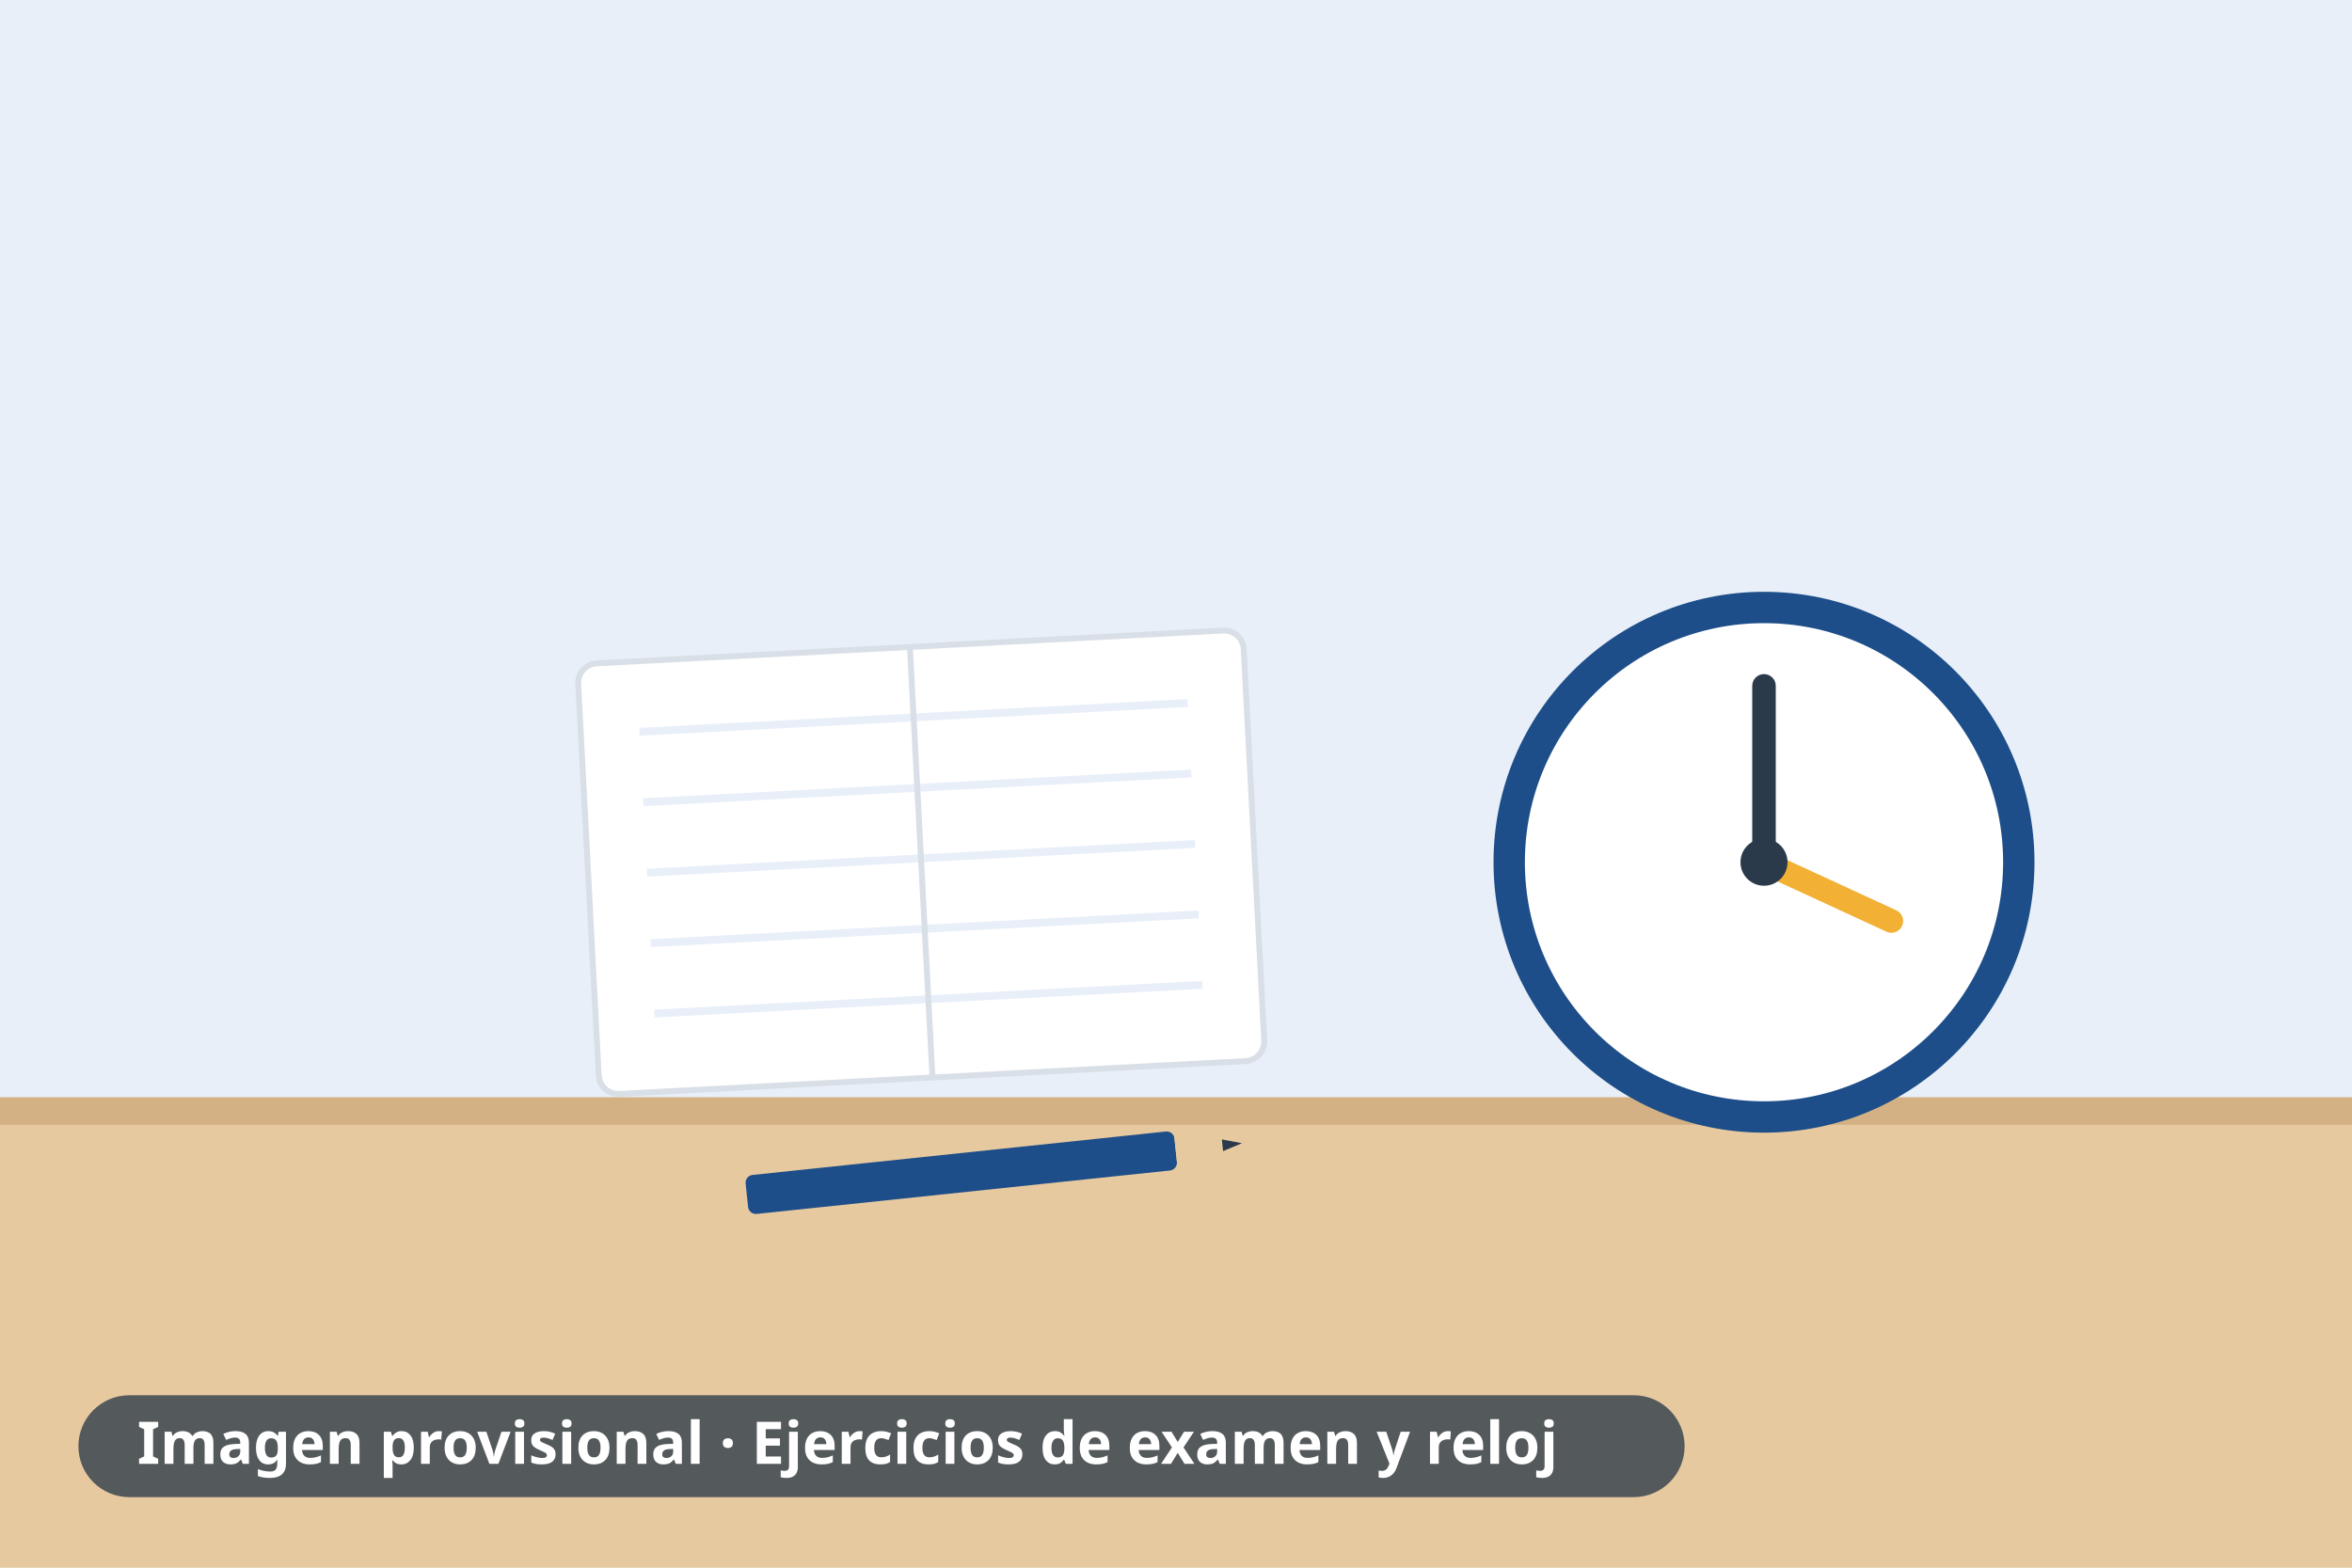
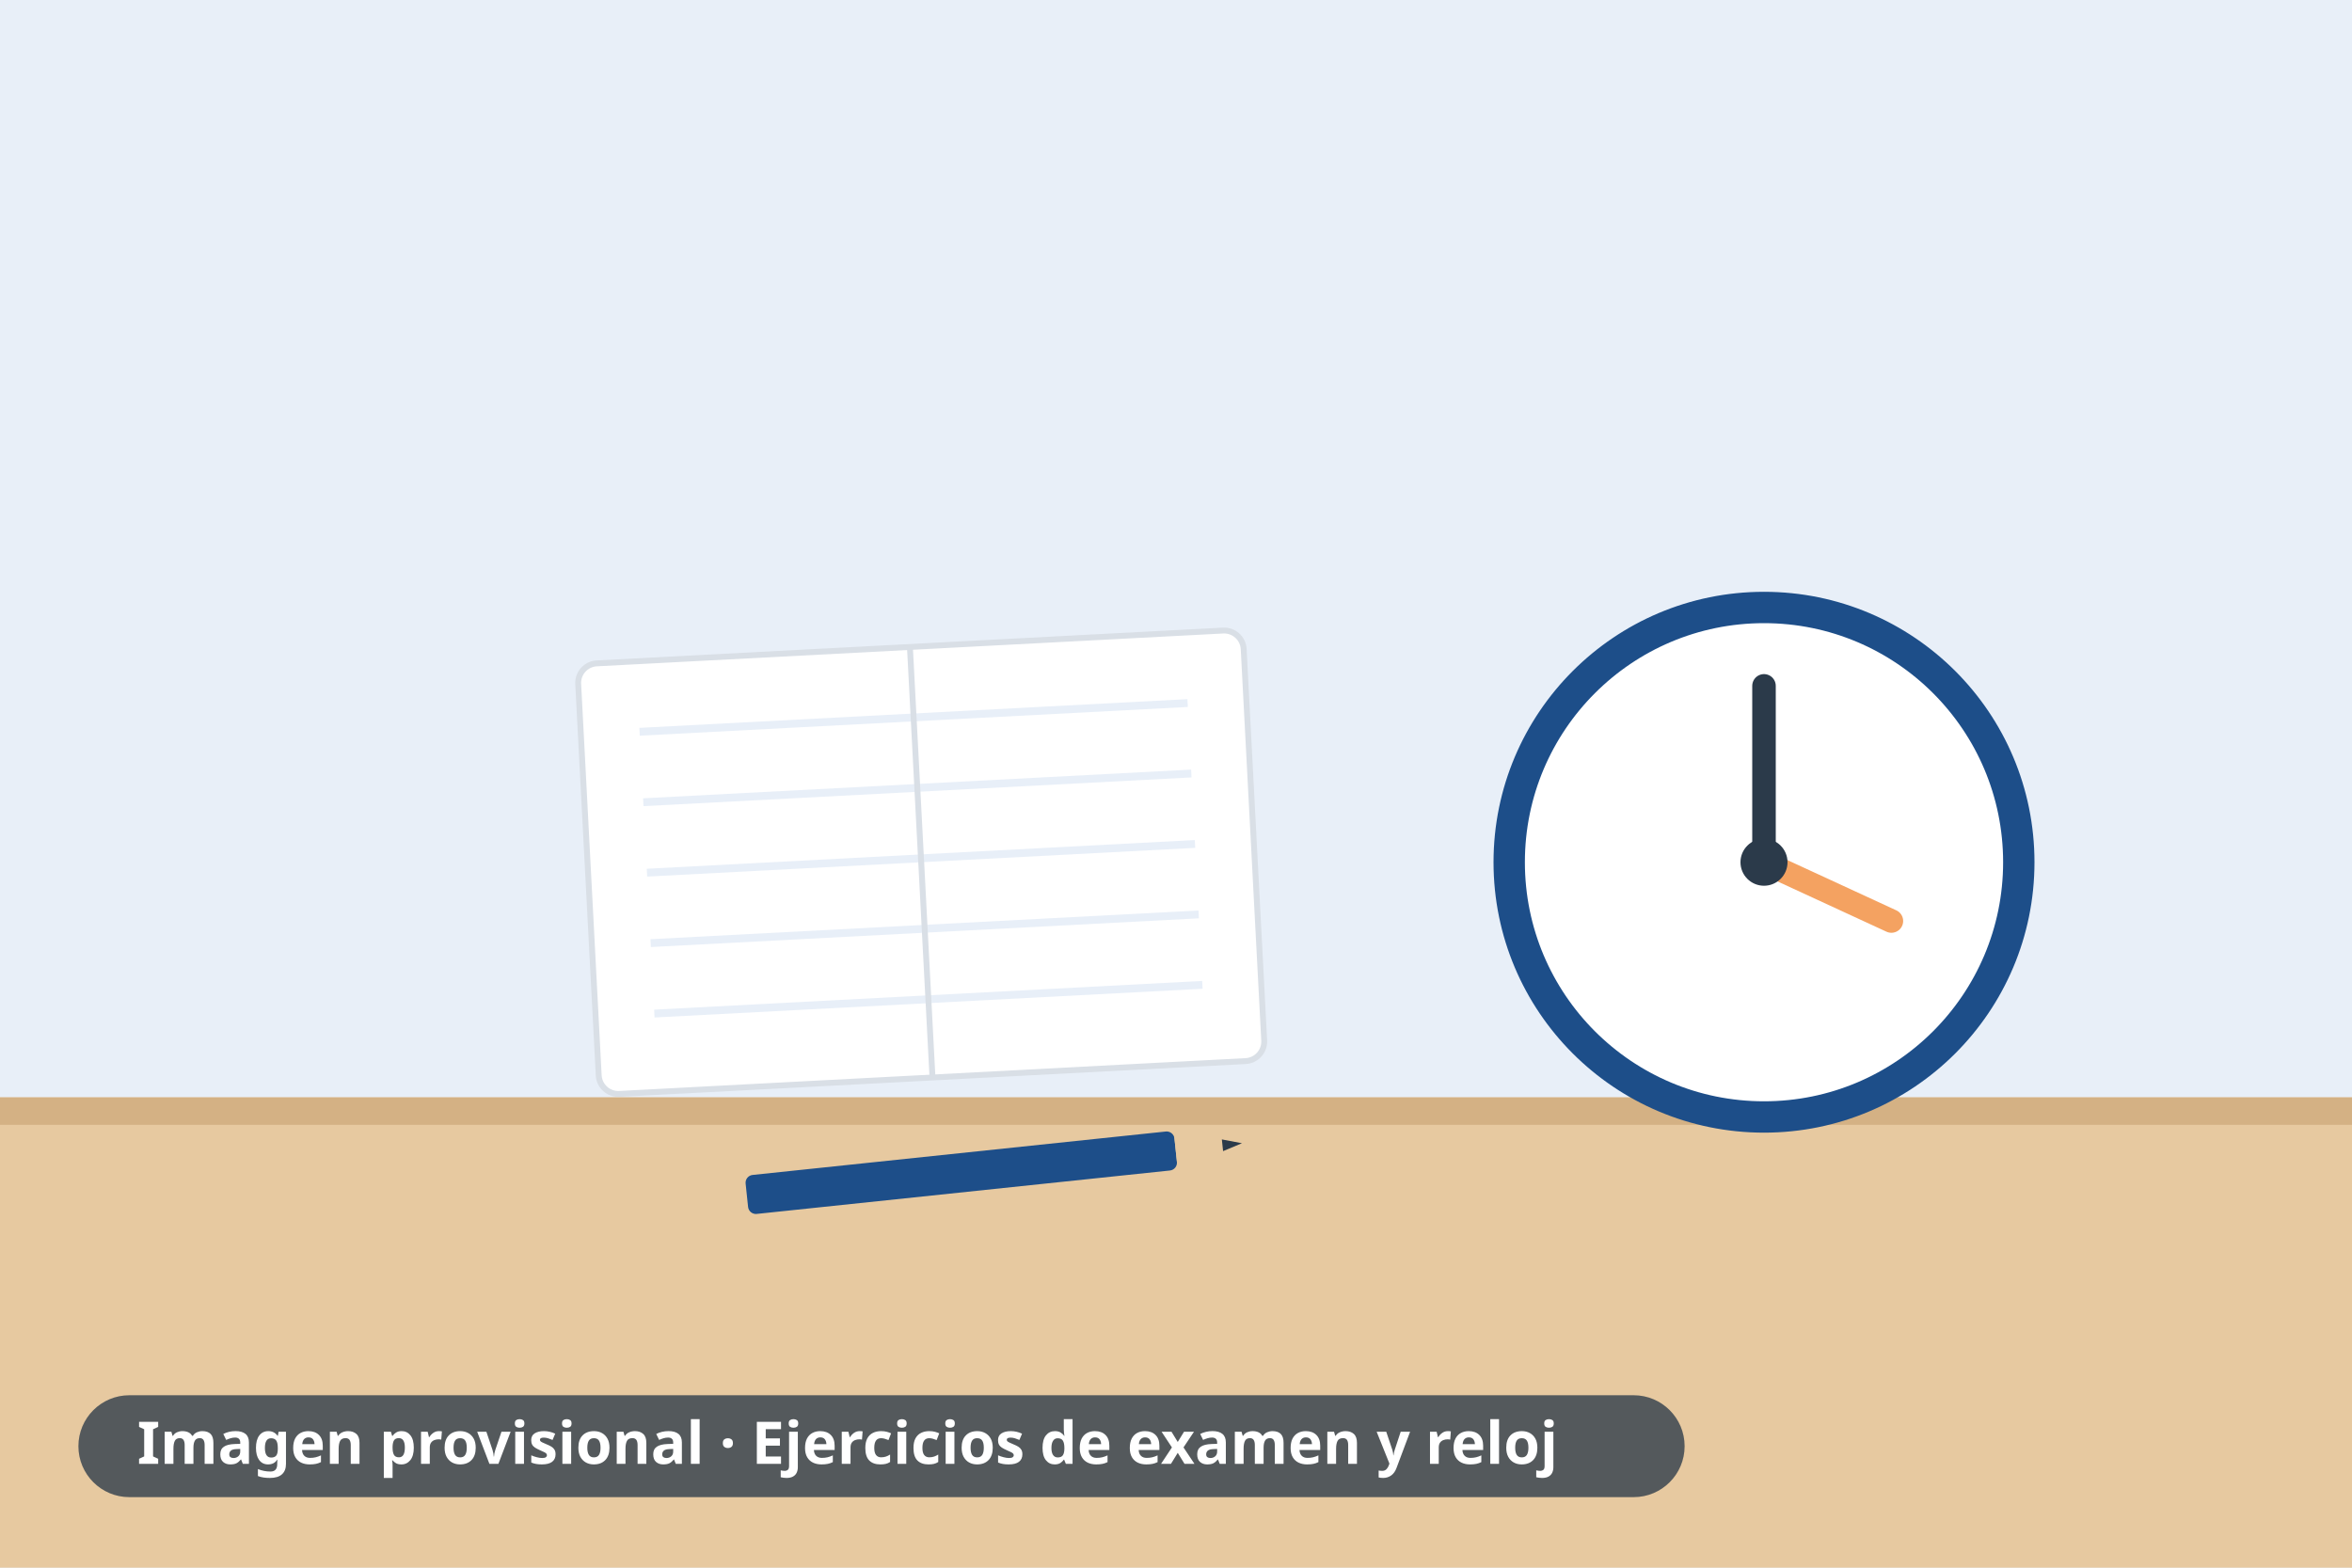
<svg xmlns="http://www.w3.org/2000/svg" viewBox="0 0 1200 800" width="1200" height="800">
  <rect width="1200" height="800" fill="#E8EFF8" />
  <rect x="0" y="560" width="1200" height="240" fill="#E7C9A0" />
  <rect x="0" y="560" width="1200" height="14" fill="#D4B184" />
  <g transform="rotate(-3 470 440)">
    <rect x="300" y="330" width="340" height="220" rx="10" fill="#fff" stroke="#D9DFE6" stroke-width="3" />
    <line x1="330" y1="366" x2="610" y2="366" stroke="#E8EFF8" stroke-width="4" />
    <line x1="330" y1="402" x2="610" y2="402" stroke="#E8EFF8" stroke-width="4" />
    <line x1="330" y1="438" x2="610" y2="438" stroke="#E8EFF8" stroke-width="4" />
    <line x1="330" y1="474" x2="610" y2="474" stroke="#E8EFF8" stroke-width="4" />
    <line x1="330" y1="510" x2="610" y2="510" stroke="#E8EFF8" stroke-width="4" />
    <line x1="470" y1="330" x2="470" y2="550" stroke="#D9DFE6" stroke-width="3" />
  </g>
  <g transform="rotate(-6 380 600)">
    <rect x="380" y="600" width="220" height="20" rx="4" fill="#1D4E89" />
    <path d="M600 600 l34 10 -34 10z" fill="#E7C9A0" />
    <path d="M624 607 l10 3 -10 3z" fill="#2B3A4A" />
  </g>
  <circle cx="900" cy="440" r="130" fill="#fff" stroke="#1D4E89" stroke-width="16" />
  <line x1="900" y1="440" x2="900" y2="350" stroke="#2B3A4A" stroke-width="12" stroke-linecap="round" />
-   <line x1="900" y1="440" x2="965" y2="470" stroke="#F2B134" stroke-width="12" stroke-linecap="round" />
+   <line x1="900" y1="440" x2="965" y2="470" stroke="#F4A261" stroke-width="12" stroke-linecap="round" />
  <circle cx="900" cy="440" r="12" fill="#2B3A4A" />
  <g font-family="system-ui, sans-serif" font-size="30" font-weight="600">
    <rect x="40" y="712" width="819.5" height="52" rx="26" fill="#2B3A4A" fill-opacity=".78" />
    <text x="70" y="747" fill="#fff">Imagen provisional · Ejercicios de examen y reloj</text>
  </g>
</svg>
